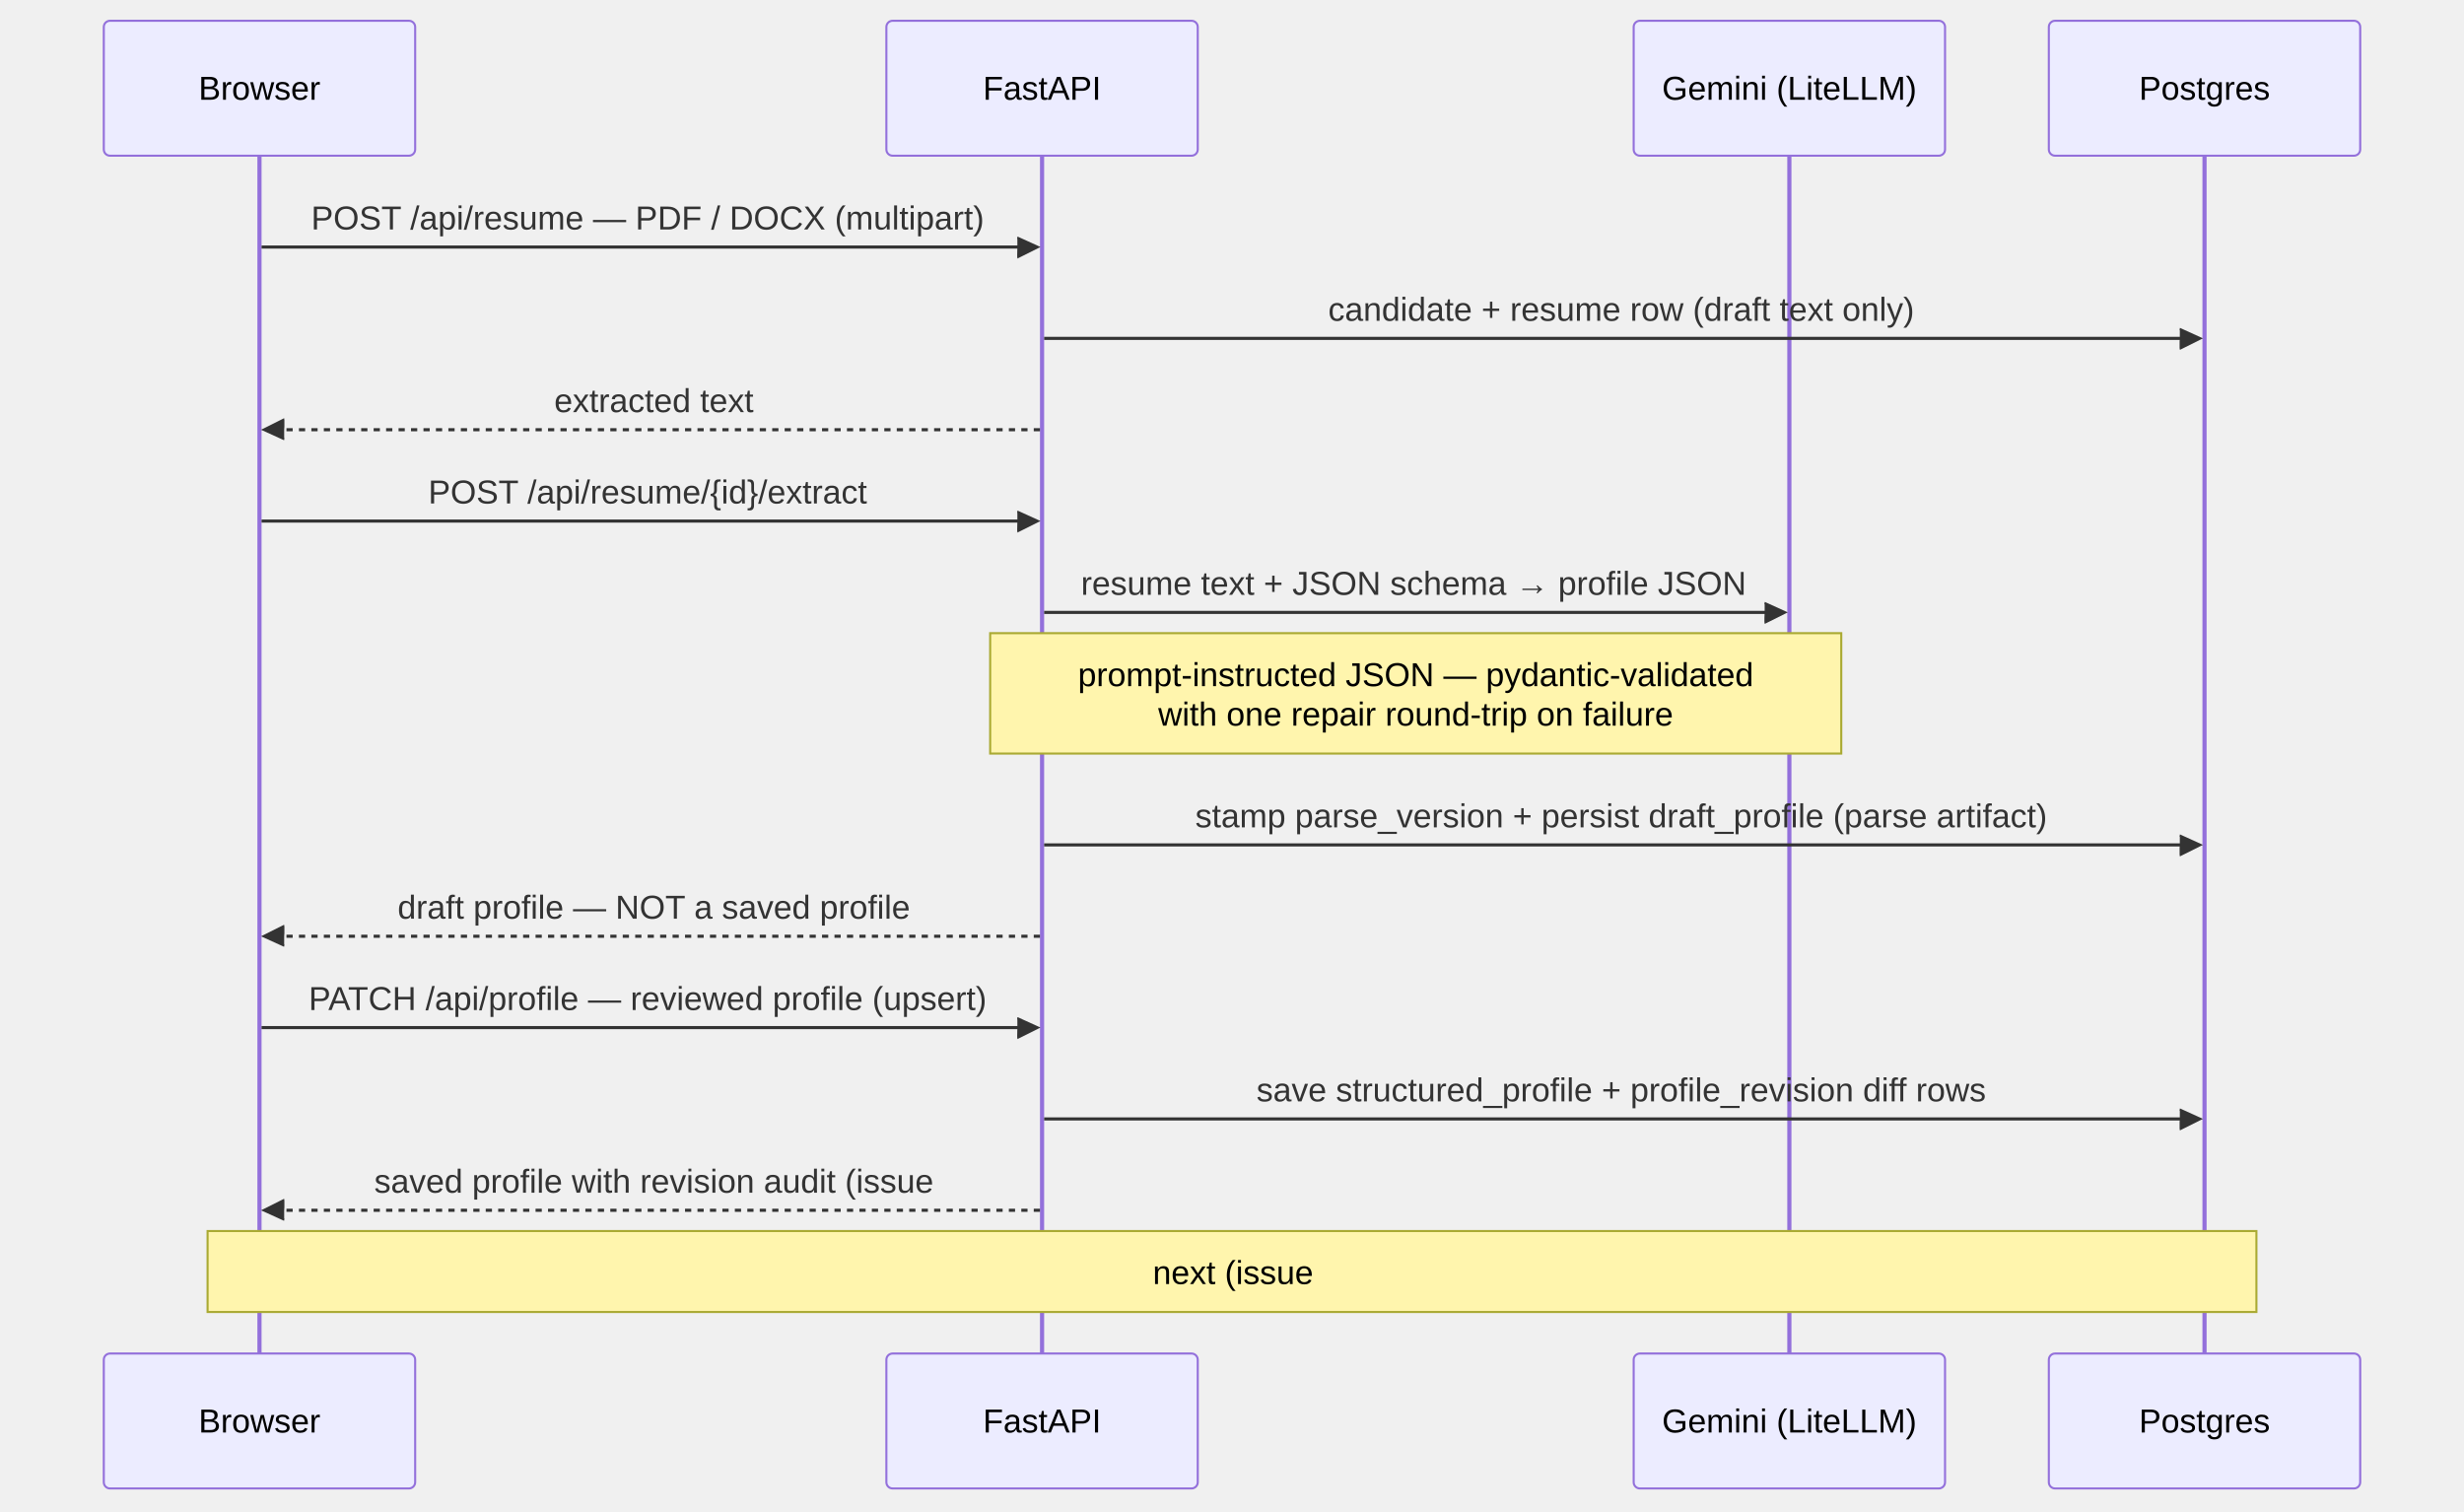
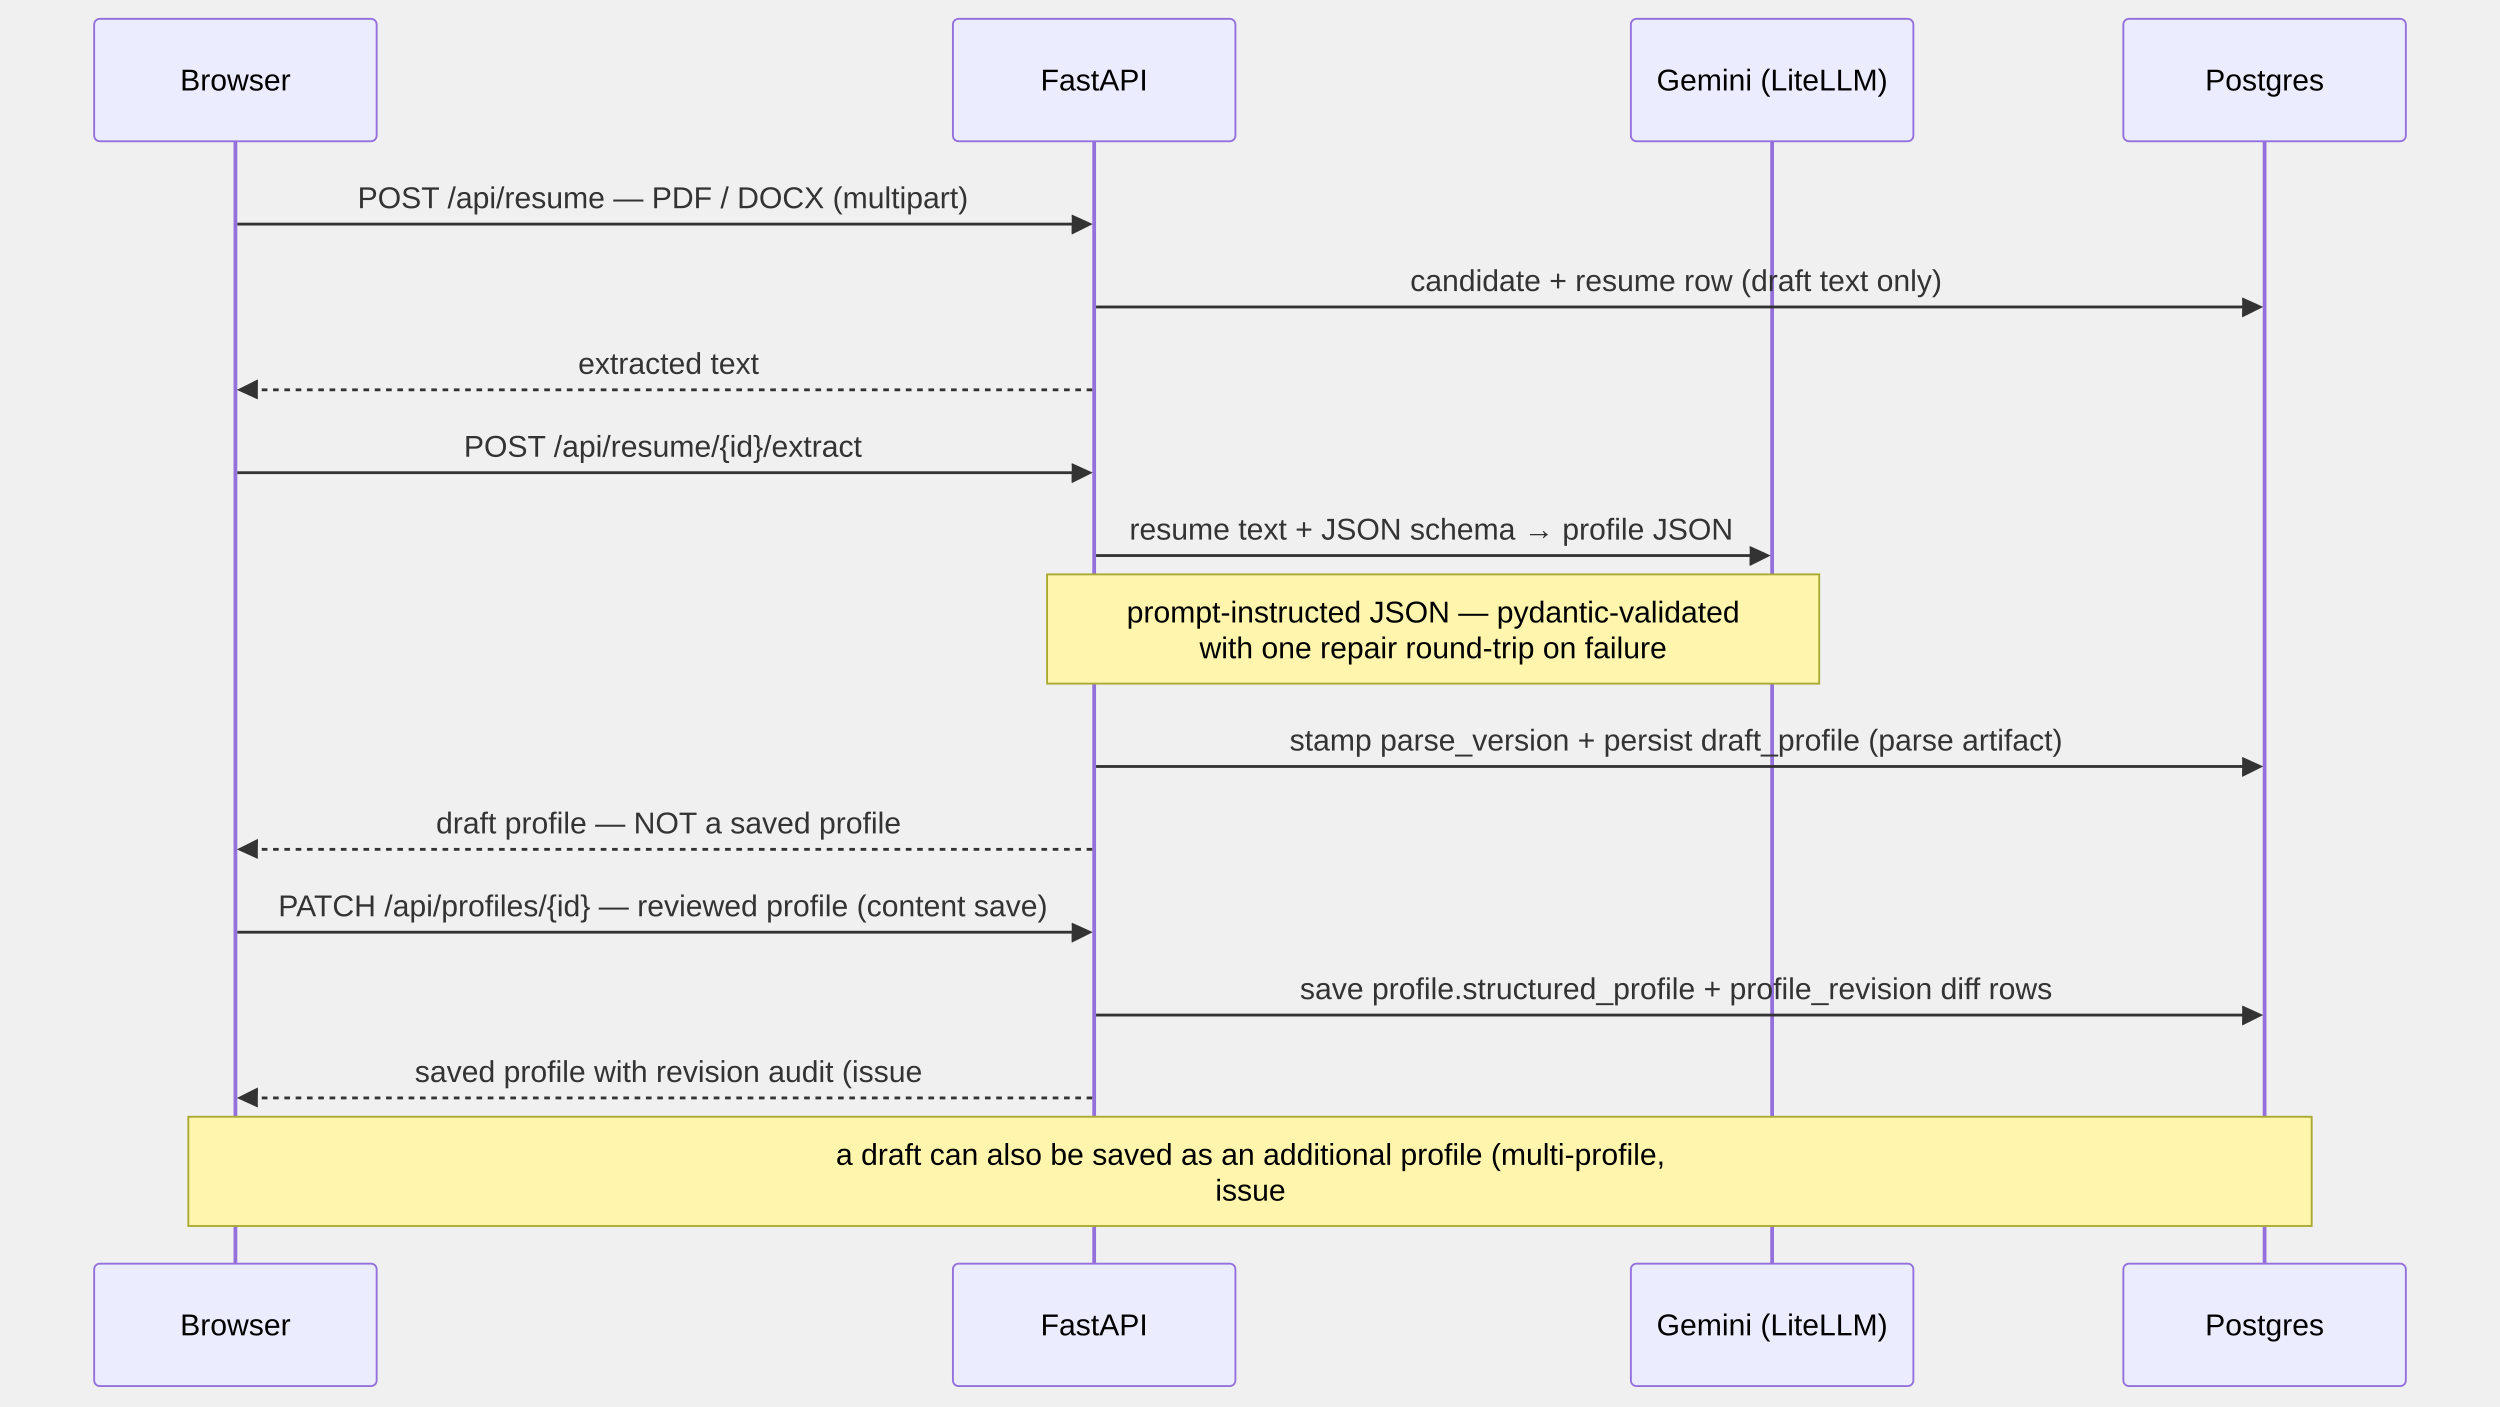
- <svg xmlns="http://www.w3.org/2000/svg" id="my-svg" width="100%" style="max-width: 1187px; background-color: white;" viewBox="-50 -10 1187 728" role="graphics-document document" aria-roledescription="sequence">
+ <svg xmlns="http://www.w3.org/2000/svg" id="my-svg" width="100%" style="max-width: 1327.5px; background-color: white;" viewBox="-50 -10 1327.5 747" role="graphics-document document" aria-roledescription="sequence">
  <g>
-     <rect x="937" y="642" fill="#eaeaea" stroke="#666" width="150" height="65" name="D" rx="3" ry="3" class="actor actor-bottom" />
-     <text x="1012" y="674.5" dominant-baseline="central" alignment-baseline="central" class="actor actor-box" style="text-anchor: middle; font-size: 16px; font-weight: 400;">
-       <tspan x="1012" dy="0">Postgres</tspan>
+     <rect x="1077.5" y="661" fill="#eaeaea" stroke="#666" width="150" height="65" name="D" rx="3" ry="3" class="actor actor-bottom" />
+     <text x="1152.5" y="693.5" dominant-baseline="central" alignment-baseline="central" class="actor actor-box" style="text-anchor: middle; font-size: 16px; font-weight: 400;">
+       <tspan x="1152.5" dy="0">Postgres</tspan>
    </text>
  </g>
  <g>
-     <rect x="737" y="642" fill="#eaeaea" stroke="#666" width="150" height="65" name="G" rx="3" ry="3" class="actor actor-bottom" />
-     <text x="812" y="674.5" dominant-baseline="central" alignment-baseline="central" class="actor actor-box" style="text-anchor: middle; font-size: 16px; font-weight: 400;">
-       <tspan x="812" dy="0">Gemini (LiteLLM)</tspan>
+     <rect x="816" y="661" fill="#eaeaea" stroke="#666" width="150" height="65" name="G" rx="3" ry="3" class="actor actor-bottom" />
+     <text x="891" y="693.5" dominant-baseline="central" alignment-baseline="central" class="actor actor-box" style="text-anchor: middle; font-size: 16px; font-weight: 400;">
+       <tspan x="891" dy="0">Gemini (LiteLLM)</tspan>
    </text>
  </g>
  <g>
-     <rect x="377" y="642" fill="#eaeaea" stroke="#666" width="150" height="65" name="A" rx="3" ry="3" class="actor actor-bottom" />
-     <text x="452" y="674.5" dominant-baseline="central" alignment-baseline="central" class="actor actor-box" style="text-anchor: middle; font-size: 16px; font-weight: 400;">
-       <tspan x="452" dy="0">FastAPI</tspan>
+     <rect x="456" y="661" fill="#eaeaea" stroke="#666" width="150" height="65" name="A" rx="3" ry="3" class="actor actor-bottom" />
+     <text x="531" y="693.5" dominant-baseline="central" alignment-baseline="central" class="actor actor-box" style="text-anchor: middle; font-size: 16px; font-weight: 400;">
+       <tspan x="531" dy="0">FastAPI</tspan>
    </text>
  </g>
  <g>
-     <rect x="0" y="642" fill="#eaeaea" stroke="#666" width="150" height="65" name="B" rx="3" ry="3" class="actor actor-bottom" />
-     <text x="75" y="674.5" dominant-baseline="central" alignment-baseline="central" class="actor actor-box" style="text-anchor: middle; font-size: 16px; font-weight: 400;">
+     <rect x="0" y="661" fill="#eaeaea" stroke="#666" width="150" height="65" name="B" rx="3" ry="3" class="actor actor-bottom" />
+     <text x="75" y="693.5" dominant-baseline="central" alignment-baseline="central" class="actor actor-box" style="text-anchor: middle; font-size: 16px; font-weight: 400;">
      <tspan x="75" dy="0">Browser</tspan>
    </text>
  </g>
  <g>
-     <line id="actor3" x1="1012" y1="65" x2="1012" y2="642" class="actor-line 200" stroke-width="0.5px" stroke="#999" name="D" data-et="life-line" data-id="D" />
+     <line id="actor3" x1="1152.5" y1="65" x2="1152.5" y2="661" class="actor-line 200" stroke-width="0.5px" stroke="#999" name="D" data-et="life-line" data-id="D" />
    <g id="root-3" data-et="participant" data-type="participant" data-id="D">
-       <rect x="937" y="0" fill="#eaeaea" stroke="#666" width="150" height="65" name="D" rx="3" ry="3" class="actor actor-top" />
-       <text x="1012" y="32.5" dominant-baseline="central" alignment-baseline="central" class="actor actor-box" style="text-anchor: middle; font-size: 16px; font-weight: 400;">
-         <tspan x="1012" dy="0">Postgres</tspan>
+       <rect x="1077.5" y="0" fill="#eaeaea" stroke="#666" width="150" height="65" name="D" rx="3" ry="3" class="actor actor-top" />
+       <text x="1152.5" y="32.5" dominant-baseline="central" alignment-baseline="central" class="actor actor-box" style="text-anchor: middle; font-size: 16px; font-weight: 400;">
+         <tspan x="1152.5" dy="0">Postgres</tspan>
      </text>
    </g>
  </g>
  <g>
-     <line id="actor2" x1="812" y1="65" x2="812" y2="642" class="actor-line 200" stroke-width="0.5px" stroke="#999" name="G" data-et="life-line" data-id="G" />
+     <line id="actor2" x1="891" y1="65" x2="891" y2="661" class="actor-line 200" stroke-width="0.5px" stroke="#999" name="G" data-et="life-line" data-id="G" />
    <g id="root-2" data-et="participant" data-type="participant" data-id="G">
-       <rect x="737" y="0" fill="#eaeaea" stroke="#666" width="150" height="65" name="G" rx="3" ry="3" class="actor actor-top" />
-       <text x="812" y="32.5" dominant-baseline="central" alignment-baseline="central" class="actor actor-box" style="text-anchor: middle; font-size: 16px; font-weight: 400;">
-         <tspan x="812" dy="0">Gemini (LiteLLM)</tspan>
+       <rect x="816" y="0" fill="#eaeaea" stroke="#666" width="150" height="65" name="G" rx="3" ry="3" class="actor actor-top" />
+       <text x="891" y="32.5" dominant-baseline="central" alignment-baseline="central" class="actor actor-box" style="text-anchor: middle; font-size: 16px; font-weight: 400;">
+         <tspan x="891" dy="0">Gemini (LiteLLM)</tspan>
      </text>
    </g>
  </g>
  <g>
-     <line id="actor1" x1="452" y1="65" x2="452" y2="642" class="actor-line 200" stroke-width="0.5px" stroke="#999" name="A" data-et="life-line" data-id="A" />
+     <line id="actor1" x1="531" y1="65" x2="531" y2="661" class="actor-line 200" stroke-width="0.5px" stroke="#999" name="A" data-et="life-line" data-id="A" />
    <g id="root-1" data-et="participant" data-type="participant" data-id="A">
-       <rect x="377" y="0" fill="#eaeaea" stroke="#666" width="150" height="65" name="A" rx="3" ry="3" class="actor actor-top" />
-       <text x="452" y="32.5" dominant-baseline="central" alignment-baseline="central" class="actor actor-box" style="text-anchor: middle; font-size: 16px; font-weight: 400;">
-         <tspan x="452" dy="0">FastAPI</tspan>
+       <rect x="456" y="0" fill="#eaeaea" stroke="#666" width="150" height="65" name="A" rx="3" ry="3" class="actor actor-top" />
+       <text x="531" y="32.5" dominant-baseline="central" alignment-baseline="central" class="actor actor-box" style="text-anchor: middle; font-size: 16px; font-weight: 400;">
+         <tspan x="531" dy="0">FastAPI</tspan>
      </text>
    </g>
  </g>
  <g>
-     <line id="actor0" x1="75" y1="65" x2="75" y2="642" class="actor-line 200" stroke-width="0.5px" stroke="#999" name="B" data-et="life-line" data-id="B" />
+     <line id="actor0" x1="75" y1="65" x2="75" y2="661" class="actor-line 200" stroke-width="0.5px" stroke="#999" name="B" data-et="life-line" data-id="B" />
    <g id="root-0" data-et="participant" data-type="participant" data-id="B">
      <rect x="0" y="0" fill="#eaeaea" stroke="#666" width="150" height="65" name="B" rx="3" ry="3" class="actor actor-top" />
      <text x="75" y="32.5" dominant-baseline="central" alignment-baseline="central" class="actor actor-box" style="text-anchor: middle; font-size: 16px; font-weight: 400;">
        <tspan x="75" dy="0">Browser</tspan>
      </text>
    </g>
  </g>
  <style>#my-svg{font-family:"trebuchet ms",verdana,arial,sans-serif;font-size:16px;fill:#333;}@keyframes edge-animation-frame{from{stroke-dashoffset:0;}}@keyframes dash{to{stroke-dashoffset:0;}}#my-svg .edge-animation-slow{stroke-dasharray:9,5!important;stroke-dashoffset:900;animation:dash 50s linear infinite;stroke-linecap:round;}#my-svg .edge-animation-fast{stroke-dasharray:9,5!important;stroke-dashoffset:900;animation:dash 20s linear infinite;stroke-linecap:round;}#my-svg .error-icon{fill:#552222;}#my-svg .error-text{fill:#552222;stroke:#552222;}#my-svg .edge-thickness-normal{stroke-width:1px;}#my-svg .edge-thickness-thick{stroke-width:3.5px;}#my-svg .edge-pattern-solid{stroke-dasharray:0;}#my-svg .edge-thickness-invisible{stroke-width:0;fill:none;}#my-svg .edge-pattern-dashed{stroke-dasharray:3;}#my-svg .edge-pattern-dotted{stroke-dasharray:2;}#my-svg .marker{fill:#333333;stroke:#333333;}#my-svg .marker.cross{stroke:#333333;}#my-svg svg{font-family:"trebuchet ms",verdana,arial,sans-serif;font-size:16px;}#my-svg p{margin:0;}#my-svg .actor{stroke:#9370DB;fill:#ECECFF;stroke-width:1;}#my-svg rect.actor.outer-path[data-look="neo"]{filter:drop-shadow(1px 2px 2px rgba(185, 185, 185, 1));}#my-svg rect.note[data-look="neo"]{stroke:#aaaa33;fill:#fff5ad;filter:drop-shadow(1px 2px 2px rgba(185, 185, 185, 1));}#my-svg text.actor&gt;tspan{fill:black;stroke:none;}#my-svg .actor-line{stroke:#9370DB;}#my-svg .innerArc{stroke-width:1.5;stroke-dasharray:none;}#my-svg .messageLine0{stroke-width:1.5;stroke-dasharray:none;stroke:#333;}#my-svg .messageLine1{stroke-width:1.5;stroke-dasharray:2,2;stroke:#333;}#my-svg [id$="-arrowhead"] path{fill:#333;stroke:#333;}#my-svg .sequenceNumber{fill:white;}#my-svg [id$="-sequencenumber"]{fill:#333;}#my-svg [id$="-crosshead"] path{fill:#333;stroke:#333;}#my-svg .messageText{fill:#333;stroke:none;}#my-svg .labelBox{stroke:#9370DB;fill:#ECECFF;filter:none;}#my-svg .labelText,#my-svg .labelText&gt;tspan{fill:black;stroke:none;}#my-svg .loopText,#my-svg .loopText&gt;tspan{fill:black;stroke:none;}#my-svg .sectionTitle,#my-svg .sectionTitle&gt;tspan{fill:black;stroke:none;}#my-svg .loopLine{stroke-width:2px;stroke-dasharray:2,2;stroke:#9370DB;fill:#9370DB;}#my-svg .note{stroke:#aaaa33;fill:#fff5ad;}#my-svg .noteText,#my-svg .noteText&gt;tspan{fill:black;stroke:none;font-weight:normal;}#my-svg .activation0{fill:#f4f4f4;stroke:#666;}#my-svg .activation1{fill:#f4f4f4;stroke:#666;}#my-svg .activation2{fill:#f4f4f4;stroke:#666;}#my-svg .actorPopupMenu{position:absolute;}#my-svg .actorPopupMenuPanel{position:absolute;fill:#ECECFF;box-shadow:0px 8px 16px 0px rgba(0,0,0,0.2);filter:drop-shadow(3px 5px 2px rgb(0 0 0 / 0.4));}#my-svg .actor-man circle,#my-svg line{fill:#ECECFF;stroke-width:2px;}#my-svg g rect.rect{filter:drop-shadow(1px 2px 2px rgba(185, 185, 185, 1));stroke:#9370DB;}#my-svg .node .neo-node{stroke:#9370DB;}#my-svg [data-look="neo"].node rect,#my-svg [data-look="neo"].cluster rect,#my-svg [data-look="neo"].node polygon{stroke:#9370DB;filter:drop-shadow(1px 2px 2px rgba(185, 185, 185, 1));}#my-svg [data-look="neo"].swimlane.cluster rect{filter:none;}#my-svg [data-look="neo"].node path{stroke:#9370DB;stroke-width:1px;}#my-svg [data-look="neo"].node .outer-path{filter:drop-shadow(1px 2px 2px rgba(185, 185, 185, 1));}#my-svg [data-look="neo"].node .neo-line path{stroke:#9370DB;filter:none;}#my-svg [data-look="neo"].node circle{stroke:#9370DB;filter:drop-shadow(1px 2px 2px rgba(185, 185, 185, 1));}#my-svg [data-look="neo"].node circle .state-start{fill:#000000;}#my-svg [data-look="neo"].icon-shape .icon{fill:#9370DB;filter:drop-shadow(1px 2px 2px rgba(185, 185, 185, 1));}#my-svg [data-look="neo"].icon-shape .icon-neo path{stroke:#9370DB;filter:drop-shadow(1px 2px 2px rgba(185, 185, 185, 1));}#my-svg :root{--mermaid-font-family:"trebuchet ms",verdana,arial,sans-serif;}</style>
  <g />
  <defs>
    <symbol id="my-svg-computer" width="24" height="24">
      <path transform="scale(.5)" d="M2 2v13h20v-13h-20zm18 11h-16v-9h16v9zm-10.228 6l.466-1h3.524l.467 1h-4.457zm14.228 3h-24l2-6h2.104l-1.33 4h18.45l-1.297-4h2.073l2 6zm-5-10h-14v-7h14v7z" />
    </symbol>
  </defs>
  <defs>
    <symbol id="my-svg-database" fill-rule="evenodd" clip-rule="evenodd">
      <path transform="scale(.5)" d="M12.258.001l.256.004.255.005.253.008.251.01.249.012.247.015.246.016.242.019.241.02.239.023.236.024.233.027.231.028.229.031.225.032.223.034.22.036.217.038.214.04.211.041.208.043.205.045.201.046.198.048.194.05.191.051.187.053.183.054.18.056.175.057.172.059.168.06.163.061.16.063.155.064.15.066.074.033.073.033.071.034.07.034.069.035.068.035.067.035.066.035.064.036.064.036.062.036.06.036.06.037.058.037.058.037.055.038.055.038.053.038.052.038.051.039.05.039.048.039.047.039.045.04.044.04.043.04.041.04.04.041.039.041.037.041.036.041.034.041.033.042.032.042.03.042.029.042.027.042.026.043.024.043.023.043.021.043.02.043.018.044.017.043.015.044.013.044.012.044.011.045.009.044.007.045.006.045.004.045.002.045.001.045v17l-.001.045-.002.045-.004.045-.006.045-.007.045-.009.044-.011.045-.012.044-.013.044-.015.044-.017.043-.018.044-.02.043-.021.043-.023.043-.024.043-.026.043-.027.042-.029.042-.03.042-.032.042-.033.042-.034.041-.036.041-.037.041-.039.041-.04.041-.041.04-.043.04-.044.04-.045.04-.047.039-.048.039-.05.039-.051.039-.052.038-.053.038-.055.038-.055.038-.058.037-.058.037-.06.037-.06.036-.062.036-.064.036-.064.036-.066.035-.067.035-.068.035-.069.035-.07.034-.071.034-.073.033-.074.033-.15.066-.155.064-.16.063-.163.061-.168.06-.172.059-.175.057-.18.056-.183.054-.187.053-.191.051-.194.05-.198.048-.201.046-.205.045-.208.043-.211.041-.214.04-.217.038-.22.036-.223.034-.225.032-.229.031-.231.028-.233.027-.236.024-.239.023-.241.02-.242.019-.246.016-.247.015-.249.012-.251.01-.253.008-.255.005-.256.004-.258.001-.258-.001-.256-.004-.255-.005-.253-.008-.251-.01-.249-.012-.247-.015-.245-.016-.243-.019-.241-.02-.238-.023-.236-.024-.234-.027-.231-.028-.228-.031-.226-.032-.223-.034-.22-.036-.217-.038-.214-.04-.211-.041-.208-.043-.204-.045-.201-.046-.198-.048-.195-.05-.19-.051-.187-.053-.184-.054-.179-.056-.176-.057-.172-.059-.167-.06-.164-.061-.159-.063-.155-.064-.151-.066-.074-.033-.072-.033-.072-.034-.07-.034-.069-.035-.068-.035-.067-.035-.066-.035-.064-.036-.063-.036-.062-.036-.061-.036-.06-.037-.058-.037-.057-.037-.056-.038-.055-.038-.053-.038-.052-.038-.051-.039-.049-.039-.049-.039-.046-.039-.046-.04-.044-.04-.043-.04-.041-.04-.04-.041-.039-.041-.037-.041-.036-.041-.034-.041-.033-.042-.032-.042-.03-.042-.029-.042-.027-.042-.026-.043-.024-.043-.023-.043-.021-.043-.02-.043-.018-.044-.017-.043-.015-.044-.013-.044-.012-.044-.011-.045-.009-.044-.007-.045-.006-.045-.004-.045-.002-.045-.001-.045v-17l.001-.045.002-.045.004-.045.006-.045.007-.045.009-.044.011-.045.012-.044.013-.044.015-.044.017-.043.018-.044.02-.043.021-.043.023-.043.024-.043.026-.043.027-.042.029-.042.03-.042.032-.042.033-.042.034-.041.036-.041.037-.041.039-.041.04-.041.041-.04.043-.04.044-.04.046-.04.046-.039.049-.039.049-.039.051-.039.052-.038.053-.038.055-.038.056-.038.057-.037.058-.037.06-.037.061-.036.062-.036.063-.036.064-.036.066-.035.067-.035.068-.035.069-.035.07-.034.072-.034.072-.033.074-.033.151-.066.155-.064.159-.063.164-.061.167-.06.172-.059.176-.057.179-.056.184-.054.187-.053.19-.051.195-.05.198-.048.201-.046.204-.045.208-.043.211-.041.214-.04.217-.038.22-.036.223-.034.226-.032.228-.031.231-.028.234-.027.236-.024.238-.023.241-.02.243-.019.245-.016.247-.015.249-.012.251-.01.253-.008.255-.005.256-.004.258-.001.258.001zm-9.258 20.499v.01l.001.021.003.021.004.022.005.021.006.022.007.022.009.023.01.022.011.023.012.023.013.023.015.023.016.024.017.023.018.024.019.024.021.024.022.025.023.024.024.025.052.049.056.05.061.051.066.051.07.051.075.051.079.052.084.052.088.052.092.052.097.052.102.051.105.052.11.052.114.051.119.051.123.051.127.05.131.05.135.05.139.048.144.049.147.047.152.047.155.047.16.045.163.045.167.043.171.043.176.041.178.041.183.039.187.039.19.037.194.035.197.035.202.033.204.031.209.03.212.029.216.027.219.025.222.024.226.021.23.02.233.018.236.016.24.015.243.012.246.01.249.008.253.005.256.004.259.001.26-.001.257-.004.254-.005.25-.008.247-.011.244-.012.241-.014.237-.016.233-.018.231-.021.226-.021.224-.024.22-.026.216-.027.212-.028.21-.031.205-.031.202-.034.198-.034.194-.036.191-.037.187-.039.183-.04.179-.04.175-.042.172-.043.168-.044.163-.045.16-.046.155-.046.152-.047.148-.048.143-.049.139-.049.136-.05.131-.05.126-.05.123-.051.118-.052.114-.051.11-.052.106-.052.101-.052.096-.052.092-.052.088-.053.083-.051.079-.052.074-.052.07-.051.065-.051.06-.051.056-.05.051-.05.023-.024.023-.025.021-.024.02-.024.019-.024.018-.024.017-.024.015-.023.014-.024.013-.023.012-.023.01-.023.01-.022.008-.022.006-.022.006-.022.004-.022.004-.021.001-.021.001-.021v-4.127l-.077.055-.08.053-.083.054-.085.053-.087.052-.09.052-.093.051-.095.05-.097.05-.1.049-.102.049-.105.048-.106.047-.109.047-.111.046-.114.045-.115.045-.118.044-.12.043-.122.042-.124.042-.126.041-.128.04-.13.04-.132.038-.134.038-.135.037-.138.037-.139.035-.142.035-.143.034-.144.033-.147.032-.148.031-.15.03-.151.03-.153.029-.154.027-.156.027-.158.026-.159.025-.161.024-.162.023-.163.022-.165.021-.166.02-.167.019-.169.018-.169.017-.171.016-.173.015-.173.014-.175.013-.175.012-.177.011-.178.01-.179.008-.179.008-.181.006-.182.005-.182.004-.184.003-.184.002h-.37l-.184-.002-.184-.003-.182-.004-.182-.005-.181-.006-.179-.008-.179-.008-.178-.01-.176-.011-.176-.012-.175-.013-.173-.014-.172-.015-.171-.016-.17-.017-.169-.018-.167-.019-.166-.02-.165-.021-.163-.022-.162-.023-.161-.024-.159-.025-.157-.026-.156-.027-.155-.027-.153-.029-.151-.03-.15-.03-.148-.031-.146-.032-.145-.033-.143-.034-.141-.035-.14-.035-.137-.037-.136-.037-.134-.038-.132-.038-.13-.04-.128-.04-.126-.041-.124-.042-.122-.042-.12-.044-.117-.043-.116-.045-.113-.045-.112-.046-.109-.047-.106-.047-.105-.048-.102-.049-.1-.049-.097-.05-.095-.05-.093-.052-.09-.051-.087-.052-.085-.053-.083-.054-.08-.054-.077-.054v4.127zm0-5.654v.011l.001.021.003.021.004.021.005.022.006.022.007.022.009.022.01.022.011.023.012.023.013.023.015.024.016.023.017.024.018.024.019.024.021.024.022.024.023.025.024.024.052.05.056.05.061.05.066.051.07.051.075.052.079.051.084.052.088.052.092.052.097.052.102.052.105.052.11.051.114.051.119.052.123.05.127.051.131.05.135.049.139.049.144.048.147.048.152.047.155.046.16.045.163.045.167.044.171.042.176.042.178.04.183.04.187.038.19.037.194.036.197.034.202.033.204.032.209.03.212.028.216.027.219.025.222.024.226.022.23.02.233.018.236.016.24.014.243.012.246.01.249.008.253.006.256.003.259.001.26-.001.257-.003.254-.006.25-.008.247-.01.244-.012.241-.015.237-.016.233-.018.231-.02.226-.022.224-.024.22-.025.216-.027.212-.029.21-.03.205-.032.202-.033.198-.035.194-.036.191-.037.187-.039.183-.039.179-.041.175-.042.172-.043.168-.044.163-.045.16-.045.155-.047.152-.047.148-.048.143-.048.139-.05.136-.049.131-.05.126-.051.123-.051.118-.051.114-.052.11-.052.106-.052.101-.052.096-.052.092-.052.088-.052.083-.052.079-.052.074-.051.07-.052.065-.051.06-.05.056-.051.051-.049.023-.025.023-.024.021-.025.02-.024.019-.024.018-.024.017-.024.015-.023.014-.023.013-.024.012-.022.01-.023.01-.023.008-.022.006-.022.006-.022.004-.021.004-.022.001-.021.001-.021v-4.139l-.077.054-.08.054-.083.054-.085.052-.087.053-.09.051-.093.051-.095.051-.097.05-.1.049-.102.049-.105.048-.106.047-.109.047-.111.046-.114.045-.115.044-.118.044-.12.044-.122.042-.124.042-.126.041-.128.04-.13.039-.132.039-.134.038-.135.037-.138.036-.139.036-.142.035-.143.033-.144.033-.147.033-.148.031-.15.03-.151.03-.153.028-.154.028-.156.027-.158.026-.159.025-.161.024-.162.023-.163.022-.165.021-.166.02-.167.019-.169.018-.169.017-.171.016-.173.015-.173.014-.175.013-.175.012-.177.011-.178.009-.179.009-.179.007-.181.007-.182.005-.182.004-.184.003-.184.002h-.37l-.184-.002-.184-.003-.182-.004-.182-.005-.181-.007-.179-.007-.179-.009-.178-.009-.176-.011-.176-.012-.175-.013-.173-.014-.172-.015-.171-.016-.17-.017-.169-.018-.167-.019-.166-.02-.165-.021-.163-.022-.162-.023-.161-.024-.159-.025-.157-.026-.156-.027-.155-.028-.153-.028-.151-.03-.15-.03-.148-.031-.146-.033-.145-.033-.143-.033-.141-.035-.14-.036-.137-.036-.136-.037-.134-.038-.132-.039-.13-.039-.128-.04-.126-.041-.124-.042-.122-.043-.12-.043-.117-.044-.116-.044-.113-.046-.112-.046-.109-.046-.106-.047-.105-.048-.102-.049-.1-.049-.097-.05-.095-.051-.093-.051-.09-.051-.087-.053-.085-.052-.083-.054-.08-.054-.077-.054v4.139zm0-5.666v.011l.001.02.003.022.004.021.005.022.006.021.007.022.009.023.01.022.011.023.012.023.013.023.015.023.016.024.017.024.018.023.019.024.021.025.022.024.023.024.024.025.052.05.056.05.061.05.066.051.07.051.075.052.079.051.084.052.088.052.092.052.097.052.102.052.105.051.11.052.114.051.119.051.123.051.127.05.131.05.135.05.139.049.144.048.147.048.152.047.155.046.16.045.163.045.167.043.171.043.176.042.178.04.183.04.187.038.19.037.194.036.197.034.202.033.204.032.209.03.212.028.216.027.219.025.222.024.226.021.23.02.233.018.236.017.24.014.243.012.246.01.249.008.253.006.256.003.259.001.26-.001.257-.003.254-.006.25-.008.247-.01.244-.013.241-.014.237-.016.233-.018.231-.02.226-.022.224-.024.22-.025.216-.027.212-.029.21-.03.205-.032.202-.033.198-.035.194-.036.191-.037.187-.039.183-.039.179-.041.175-.042.172-.043.168-.044.163-.045.16-.045.155-.047.152-.047.148-.048.143-.049.139-.049.136-.049.131-.051.126-.05.123-.051.118-.052.114-.051.11-.052.106-.052.101-.052.096-.052.092-.052.088-.052.083-.052.079-.052.074-.052.07-.051.065-.051.06-.051.056-.05.051-.049.023-.025.023-.025.021-.024.02-.024.019-.024.018-.024.017-.024.015-.023.014-.024.013-.023.012-.023.01-.022.01-.023.008-.022.006-.022.006-.022.004-.022.004-.021.001-.021.001-.021v-4.153l-.077.054-.08.054-.083.053-.085.053-.087.053-.09.051-.093.051-.095.051-.097.05-.1.049-.102.048-.105.048-.106.048-.109.046-.111.046-.114.046-.115.044-.118.044-.12.043-.122.043-.124.042-.126.041-.128.04-.13.039-.132.039-.134.038-.135.037-.138.036-.139.036-.142.034-.143.034-.144.033-.147.032-.148.032-.15.03-.151.03-.153.028-.154.028-.156.027-.158.026-.159.024-.161.024-.162.023-.163.023-.165.021-.166.02-.167.019-.169.018-.169.017-.171.016-.173.015-.173.014-.175.013-.175.012-.177.01-.178.01-.179.009-.179.007-.181.006-.182.006-.182.004-.184.003-.184.001-.185.001-.185-.001-.184-.001-.184-.003-.182-.004-.182-.006-.181-.006-.179-.007-.179-.009-.178-.01-.176-.01-.176-.012-.175-.013-.173-.014-.172-.015-.171-.016-.17-.017-.169-.018-.167-.019-.166-.02-.165-.021-.163-.023-.162-.023-.161-.024-.159-.024-.157-.026-.156-.027-.155-.028-.153-.028-.151-.03-.15-.03-.148-.032-.146-.032-.145-.033-.143-.034-.141-.034-.14-.036-.137-.036-.136-.037-.134-.038-.132-.039-.13-.039-.128-.041-.126-.041-.124-.041-.122-.043-.12-.043-.117-.044-.116-.044-.113-.046-.112-.046-.109-.046-.106-.048-.105-.048-.102-.048-.1-.05-.097-.049-.095-.051-.093-.051-.09-.052-.087-.052-.085-.053-.083-.053-.08-.054-.077-.054v4.153zm8.74-8.179l-.257.004-.254.005-.25.008-.247.011-.244.012-.241.014-.237.016-.233.018-.231.021-.226.022-.224.023-.22.026-.216.027-.212.028-.21.031-.205.032-.202.033-.198.034-.194.036-.191.038-.187.038-.183.04-.179.041-.175.042-.172.043-.168.043-.163.045-.16.046-.155.046-.152.048-.148.048-.143.048-.139.049-.136.05-.131.05-.126.051-.123.051-.118.051-.114.052-.11.052-.106.052-.101.052-.096.052-.092.052-.088.052-.083.052-.079.052-.074.051-.07.052-.065.051-.06.05-.056.05-.051.05-.023.025-.023.024-.021.024-.02.025-.019.024-.018.024-.017.023-.015.024-.014.023-.013.023-.012.023-.01.023-.01.022-.008.022-.006.023-.006.021-.004.022-.004.021-.001.021-.001.021.001.021.001.021.004.021.004.022.006.021.006.023.008.022.01.022.01.023.012.023.013.023.014.023.015.024.017.023.018.024.019.024.02.025.021.024.023.024.023.025.051.05.056.05.06.05.065.051.07.052.074.051.079.052.083.052.088.052.092.052.096.052.101.052.106.052.11.052.114.052.118.051.123.051.126.051.131.05.136.05.139.049.143.048.148.048.152.048.155.046.16.046.163.045.168.043.172.043.175.042.179.041.183.04.187.038.191.038.194.036.198.034.202.033.205.032.21.031.212.028.216.027.22.026.224.023.226.022.231.021.233.018.237.016.241.014.244.012.247.011.25.008.254.005.257.004.26.001.26-.001.257-.004.254-.005.25-.008.247-.011.244-.012.241-.014.237-.016.233-.018.231-.021.226-.022.224-.023.22-.026.216-.027.212-.028.21-.031.205-.032.202-.033.198-.034.194-.036.191-.038.187-.038.183-.04.179-.041.175-.042.172-.043.168-.043.163-.045.16-.046.155-.046.152-.048.148-.048.143-.048.139-.049.136-.05.131-.05.126-.051.123-.051.118-.051.114-.052.11-.052.106-.052.101-.052.096-.052.092-.052.088-.052.083-.052.079-.052.074-.051.07-.052.065-.051.06-.05.056-.05.051-.05.023-.025.023-.024.021-.024.02-.025.019-.024.018-.024.017-.023.015-.024.014-.023.013-.023.012-.023.01-.023.01-.022.008-.022.006-.023.006-.021.004-.022.004-.021.001-.021.001-.021-.001-.021-.001-.021-.004-.021-.004-.022-.006-.021-.006-.023-.008-.022-.01-.022-.01-.023-.012-.023-.013-.023-.014-.023-.015-.024-.017-.023-.018-.024-.019-.024-.02-.025-.021-.024-.023-.024-.023-.025-.051-.05-.056-.05-.06-.05-.065-.051-.07-.052-.074-.051-.079-.052-.083-.052-.088-.052-.092-.052-.096-.052-.101-.052-.106-.052-.11-.052-.114-.052-.118-.051-.123-.051-.126-.051-.131-.05-.136-.05-.139-.049-.143-.048-.148-.048-.152-.048-.155-.046-.16-.046-.163-.045-.168-.043-.172-.043-.175-.042-.179-.041-.183-.04-.187-.038-.191-.038-.194-.036-.198-.034-.202-.033-.205-.032-.21-.031-.212-.028-.216-.027-.22-.026-.224-.023-.226-.022-.231-.021-.233-.018-.237-.016-.241-.014-.244-.012-.247-.011-.25-.008-.254-.005-.257-.004-.26-.001-.26.001z" />
    </symbol>
  </defs>
  <defs>
    <symbol id="my-svg-clock" width="24" height="24">
      <path transform="scale(.5)" d="M12 2c5.514 0 10 4.486 10 10s-4.486 10-10 10-10-4.486-10-10 4.486-10 10-10zm0-2c-6.627 0-12 5.373-12 12s5.373 12 12 12 12-5.373 12-12-5.373-12-12-12zm5.848 12.459c.202.038.202.333.001.372-1.907.361-6.045 1.111-6.547 1.111-.719 0-1.301-.582-1.301-1.301 0-.512.77-5.447 1.125-7.445.034-.192.312-.181.343.014l.985 6.238 5.394 1.011z" />
    </symbol>
  </defs>
  <defs>
    <marker id="my-svg-arrowhead" refX="7.9" refY="5" markerUnits="userSpaceOnUse" markerWidth="12" markerHeight="12" orient="auto-start-reverse">
      <path d="M -1 0 L 10 5 L 0 10 z" />
    </marker>
  </defs>
  <defs>
    <marker id="my-svg-crosshead" markerWidth="15" markerHeight="8" orient="auto" refX="4" refY="4.5">
      <path fill="none" stroke="#000000" stroke-width="1pt" d="M 1,2 L 6,7 M 6,2 L 1,7" style="stroke-dasharray: 0, 0;" />
    </marker>
  </defs>
  <defs>
    <marker id="my-svg-filled-head" refX="15.5" refY="7" markerWidth="20" markerHeight="28" orient="auto">
      <path d="M 18,7 L9,13 L14,7 L9,1 Z" />
    </marker>
  </defs>
  <defs>
    <marker id="my-svg-sequencenumber" refX="15" refY="15" markerWidth="60" markerHeight="40" orient="auto">
      <circle cx="15" cy="15" r="6" />
    </marker>
  </defs>
  <defs>
    <marker id="my-svg-solidTopArrowHead" refX="7.9" refY="7.25" markerUnits="userSpaceOnUse" markerWidth="12" markerHeight="12" orient="auto-start-reverse">
      <path d="M 0 0 L 10 8 L 0 8 z" />
    </marker>
  </defs>
  <defs>
    <marker id="my-svg-solidBottomArrowHead" refX="7.9" refY="0.75" markerUnits="userSpaceOnUse" markerWidth="12" markerHeight="12" orient="auto-start-reverse">
      <path d="M 0 0 L 10 0 L 0 8 z" />
    </marker>
  </defs>
  <defs>
    <marker id="my-svg-stickTopArrowHead" refX="7.5" refY="7" markerUnits="userSpaceOnUse" markerWidth="12" markerHeight="12" orient="auto-start-reverse">
      <path d="M 0 0 L 7 7" stroke="black" stroke-width="1.5" fill="none" />
    </marker>
  </defs>
  <defs>
    <marker id="my-svg-stickBottomArrowHead" refX="7.5" refY="0" markerUnits="userSpaceOnUse" markerWidth="12" markerHeight="12" orient="auto-start-reverse">
      <path d="M 0 7 L 7 0" stroke="black" stroke-width="1.5" fill="none" />
    </marker>
  </defs>
  <g data-et="note" data-id="i5">
-     <rect x="427" y="295" fill="#EDF2AE" stroke="#666" width="410" height="58" class="note" />
-     <text x="632" y="300" text-anchor="middle" dominant-baseline="middle" alignment-baseline="middle" class="noteText" dy="1em" style="font-size: 16px; font-weight: 400;">
-       <tspan x="632">prompt-instructed JSON — pydantic-validated</tspan>
+     <rect x="506" y="295" fill="#EDF2AE" stroke="#666" width="410" height="58" class="note" />
+     <text x="711" y="300" text-anchor="middle" dominant-baseline="middle" alignment-baseline="middle" class="noteText" dy="1em" style="font-size: 16px; font-weight: 400;">
+       <tspan x="711">prompt-instructed JSON — pydantic-validated</tspan>
    </text>
-     <text x="632" y="319" text-anchor="middle" dominant-baseline="middle" alignment-baseline="middle" class="noteText" dy="1em" style="font-size: 16px; font-weight: 400;">
-       <tspan x="632">with one repair round-trip on failure</tspan>
+     <text x="711" y="319" text-anchor="middle" dominant-baseline="middle" alignment-baseline="middle" class="noteText" dy="1em" style="font-size: 16px; font-weight: 400;">
+       <tspan x="711">with one repair round-trip on failure</tspan>
    </text>
  </g>
  <g data-et="note" data-id="i11">
-     <rect x="50" y="583" fill="#EDF2AE" stroke="#666" width="987" height="39" class="note" />
-     <text x="544" y="588" text-anchor="middle" dominant-baseline="middle" alignment-baseline="middle" class="noteText" dy="1em" style="font-size: 16px; font-weight: 400;">
-       <tspan x="544">next (issue</tspan>
+     <rect x="50" y="583" fill="#EDF2AE" stroke="#666" width="1127.5" height="58" class="note" />
+     <text x="614" y="588" text-anchor="middle" dominant-baseline="middle" alignment-baseline="middle" class="noteText" dy="1em" style="font-size: 16px; font-weight: 400;">
+       <tspan x="614">a draft can also be saved as an additional profile (multi-profile,</tspan>
+     </text>
+     <text x="614" y="607" text-anchor="middle" dominant-baseline="middle" alignment-baseline="middle" class="noteText" dy="1em" style="font-size: 16px; font-weight: 400;">
+       <tspan x="614">issue</tspan>
    </text>
  </g>
-   <text x="262" y="80" text-anchor="middle" dominant-baseline="middle" alignment-baseline="middle" class="messageText" dy="1em" style="font-size: 16px; font-weight: 400;">POST /api/resume — PDF / DOCX (multipart)</text>
-   <line x1="76" y1="109" x2="448" y2="109" class="messageLine0" data-et="message" data-id="i0" data-from="B" data-to="A" stroke-width="2" stroke="none" marker-end="url(#my-svg-arrowhead)" style="fill: none;" />
-   <text x="731" y="124" text-anchor="middle" dominant-baseline="middle" alignment-baseline="middle" class="messageText" dy="1em" style="font-size: 16px; font-weight: 400;">candidate + resume row (draft text only)</text>
-   <line x1="453" y1="153" x2="1008" y2="153" class="messageLine0" data-et="message" data-id="i1" data-from="A" data-to="D" stroke-width="2" stroke="none" marker-end="url(#my-svg-arrowhead)" style="fill: none;" />
-   <text x="265" y="168" text-anchor="middle" dominant-baseline="middle" alignment-baseline="middle" class="messageText" dy="1em" style="font-size: 16px; font-weight: 400;">extracted text</text>
-   <line x1="451" y1="197" x2="79" y2="197" class="messageLine1" data-et="message" data-id="i2" data-from="A" data-to="B" stroke-width="2" stroke="none" marker-end="url(#my-svg-arrowhead)" style="stroke-dasharray: 3, 3; fill: none;" />
-   <text x="262" y="212" text-anchor="middle" dominant-baseline="middle" alignment-baseline="middle" class="messageText" dy="1em" style="font-size: 16px; font-weight: 400;">POST /api/resume/{id}/extract</text>
-   <line x1="76" y1="241" x2="448" y2="241" class="messageLine0" data-et="message" data-id="i3" data-from="B" data-to="A" stroke-width="2" stroke="none" marker-end="url(#my-svg-arrowhead)" style="fill: none;" />
-   <text x="631" y="256" text-anchor="middle" dominant-baseline="middle" alignment-baseline="middle" class="messageText" dy="1em" style="font-size: 16px; font-weight: 400;">resume text + JSON schema → profile JSON</text>
-   <line x1="453" y1="285" x2="808" y2="285" class="messageLine0" data-et="message" data-id="i4" data-from="A" data-to="G" stroke-width="2" stroke="none" marker-end="url(#my-svg-arrowhead)" style="fill: none;" />
-   <text x="731" y="368" text-anchor="middle" dominant-baseline="middle" alignment-baseline="middle" class="messageText" dy="1em" style="font-size: 16px; font-weight: 400;">stamp parse_version + persist draft_profile (parse artifact)</text>
-   <line x1="453" y1="397" x2="1008" y2="397" class="messageLine0" data-et="message" data-id="i6" data-from="A" data-to="D" stroke-width="2" stroke="none" marker-end="url(#my-svg-arrowhead)" style="fill: none;" />
-   <text x="265" y="412" text-anchor="middle" dominant-baseline="middle" alignment-baseline="middle" class="messageText" dy="1em" style="font-size: 16px; font-weight: 400;">draft profile — NOT a saved profile</text>
-   <line x1="451" y1="441" x2="79" y2="441" class="messageLine1" data-et="message" data-id="i7" data-from="A" data-to="B" stroke-width="2" stroke="none" marker-end="url(#my-svg-arrowhead)" style="stroke-dasharray: 3, 3; fill: none;" />
-   <text x="262" y="456" text-anchor="middle" dominant-baseline="middle" alignment-baseline="middle" class="messageText" dy="1em" style="font-size: 16px; font-weight: 400;">PATCH /api/profile — reviewed profile (upsert)</text>
-   <line x1="76" y1="485" x2="448" y2="485" class="messageLine0" data-et="message" data-id="i8" data-from="B" data-to="A" stroke-width="2" stroke="none" marker-end="url(#my-svg-arrowhead)" style="fill: none;" />
-   <text x="731" y="500" text-anchor="middle" dominant-baseline="middle" alignment-baseline="middle" class="messageText" dy="1em" style="font-size: 16px; font-weight: 400;">save structured_profile + profile_revision diff rows</text>
-   <line x1="453" y1="529" x2="1008" y2="529" class="messageLine0" data-et="message" data-id="i9" data-from="A" data-to="D" stroke-width="2" stroke="none" marker-end="url(#my-svg-arrowhead)" style="fill: none;" />
-   <text x="265" y="544" text-anchor="middle" dominant-baseline="middle" alignment-baseline="middle" class="messageText" dy="1em" style="font-size: 16px; font-weight: 400;">saved profile with revision audit (issue</text>
-   <line x1="451" y1="573" x2="79" y2="573" class="messageLine1" data-et="message" data-id="i10" data-from="A" data-to="B" stroke-width="2" stroke="none" marker-end="url(#my-svg-arrowhead)" style="stroke-dasharray: 3, 3; fill: none;" />
+   <text x="302" y="80" text-anchor="middle" dominant-baseline="middle" alignment-baseline="middle" class="messageText" dy="1em" style="font-size: 16px; font-weight: 400;">POST /api/resume — PDF / DOCX (multipart)</text>
+   <line x1="76" y1="109" x2="527" y2="109" class="messageLine0" data-et="message" data-id="i0" data-from="B" data-to="A" stroke-width="2" stroke="none" marker-end="url(#my-svg-arrowhead)" style="fill: none;" />
+   <text x="840" y="124" text-anchor="middle" dominant-baseline="middle" alignment-baseline="middle" class="messageText" dy="1em" style="font-size: 16px; font-weight: 400;">candidate + resume row (draft text only)</text>
+   <line x1="532" y1="153" x2="1148.5" y2="153" class="messageLine0" data-et="message" data-id="i1" data-from="A" data-to="D" stroke-width="2" stroke="none" marker-end="url(#my-svg-arrowhead)" style="fill: none;" />
+   <text x="305" y="168" text-anchor="middle" dominant-baseline="middle" alignment-baseline="middle" class="messageText" dy="1em" style="font-size: 16px; font-weight: 400;">extracted text</text>
+   <line x1="530" y1="197" x2="79" y2="197" class="messageLine1" data-et="message" data-id="i2" data-from="A" data-to="B" stroke-width="2" stroke="none" marker-end="url(#my-svg-arrowhead)" style="stroke-dasharray: 3, 3; fill: none;" />
+   <text x="302" y="212" text-anchor="middle" dominant-baseline="middle" alignment-baseline="middle" class="messageText" dy="1em" style="font-size: 16px; font-weight: 400;">POST /api/resume/{id}/extract</text>
+   <line x1="76" y1="241" x2="527" y2="241" class="messageLine0" data-et="message" data-id="i3" data-from="B" data-to="A" stroke-width="2" stroke="none" marker-end="url(#my-svg-arrowhead)" style="fill: none;" />
+   <text x="710" y="256" text-anchor="middle" dominant-baseline="middle" alignment-baseline="middle" class="messageText" dy="1em" style="font-size: 16px; font-weight: 400;">resume text + JSON schema → profile JSON</text>
+   <line x1="532" y1="285" x2="887" y2="285" class="messageLine0" data-et="message" data-id="i4" data-from="A" data-to="G" stroke-width="2" stroke="none" marker-end="url(#my-svg-arrowhead)" style="fill: none;" />
+   <text x="840" y="368" text-anchor="middle" dominant-baseline="middle" alignment-baseline="middle" class="messageText" dy="1em" style="font-size: 16px; font-weight: 400;">stamp parse_version + persist draft_profile (parse artifact)</text>
+   <line x1="532" y1="397" x2="1148.5" y2="397" class="messageLine0" data-et="message" data-id="i6" data-from="A" data-to="D" stroke-width="2" stroke="none" marker-end="url(#my-svg-arrowhead)" style="fill: none;" />
+   <text x="305" y="412" text-anchor="middle" dominant-baseline="middle" alignment-baseline="middle" class="messageText" dy="1em" style="font-size: 16px; font-weight: 400;">draft profile — NOT a saved profile</text>
+   <line x1="530" y1="441" x2="79" y2="441" class="messageLine1" data-et="message" data-id="i7" data-from="A" data-to="B" stroke-width="2" stroke="none" marker-end="url(#my-svg-arrowhead)" style="stroke-dasharray: 3, 3; fill: none;" />
+   <text x="302" y="456" text-anchor="middle" dominant-baseline="middle" alignment-baseline="middle" class="messageText" dy="1em" style="font-size: 16px; font-weight: 400;">PATCH /api/profiles/{id} — reviewed profile (content save)</text>
+   <line x1="76" y1="485" x2="527" y2="485" class="messageLine0" data-et="message" data-id="i8" data-from="B" data-to="A" stroke-width="2" stroke="none" marker-end="url(#my-svg-arrowhead)" style="fill: none;" />
+   <text x="840" y="500" text-anchor="middle" dominant-baseline="middle" alignment-baseline="middle" class="messageText" dy="1em" style="font-size: 16px; font-weight: 400;">save profile.structured_profile + profile_revision diff rows</text>
+   <line x1="532" y1="529" x2="1148.5" y2="529" class="messageLine0" data-et="message" data-id="i9" data-from="A" data-to="D" stroke-width="2" stroke="none" marker-end="url(#my-svg-arrowhead)" style="fill: none;" />
+   <text x="305" y="544" text-anchor="middle" dominant-baseline="middle" alignment-baseline="middle" class="messageText" dy="1em" style="font-size: 16px; font-weight: 400;">saved profile with revision audit (issue</text>
+   <line x1="530" y1="573" x2="79" y2="573" class="messageLine1" data-et="message" data-id="i10" data-from="A" data-to="B" stroke-width="2" stroke="none" marker-end="url(#my-svg-arrowhead)" style="stroke-dasharray: 3, 3; fill: none;" />
</svg>
